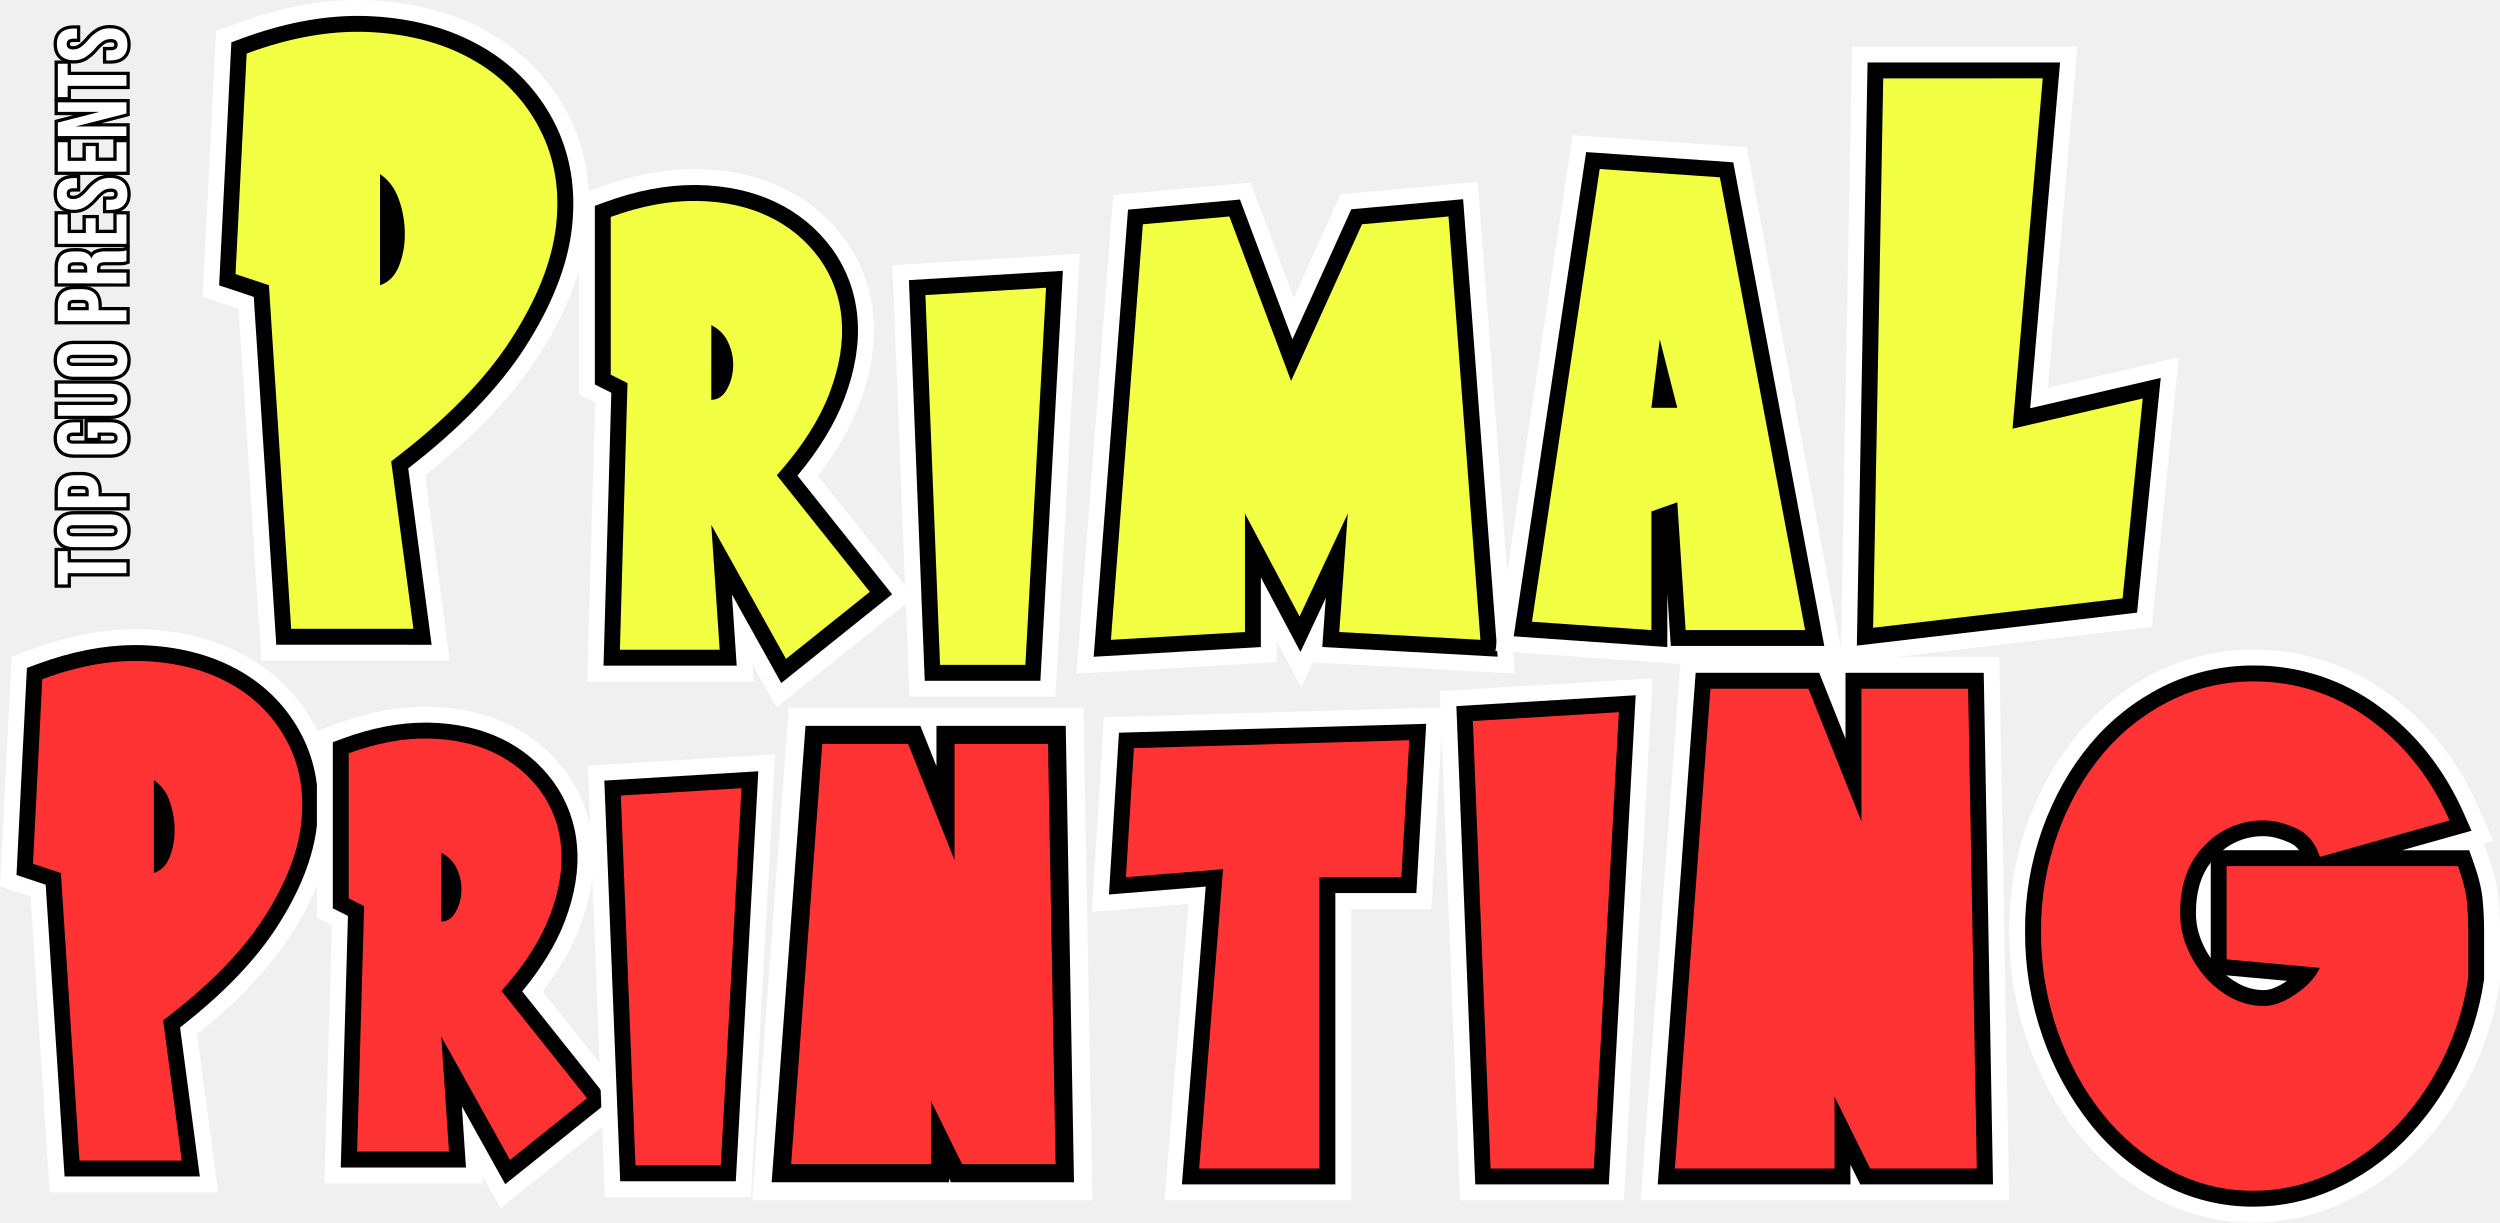
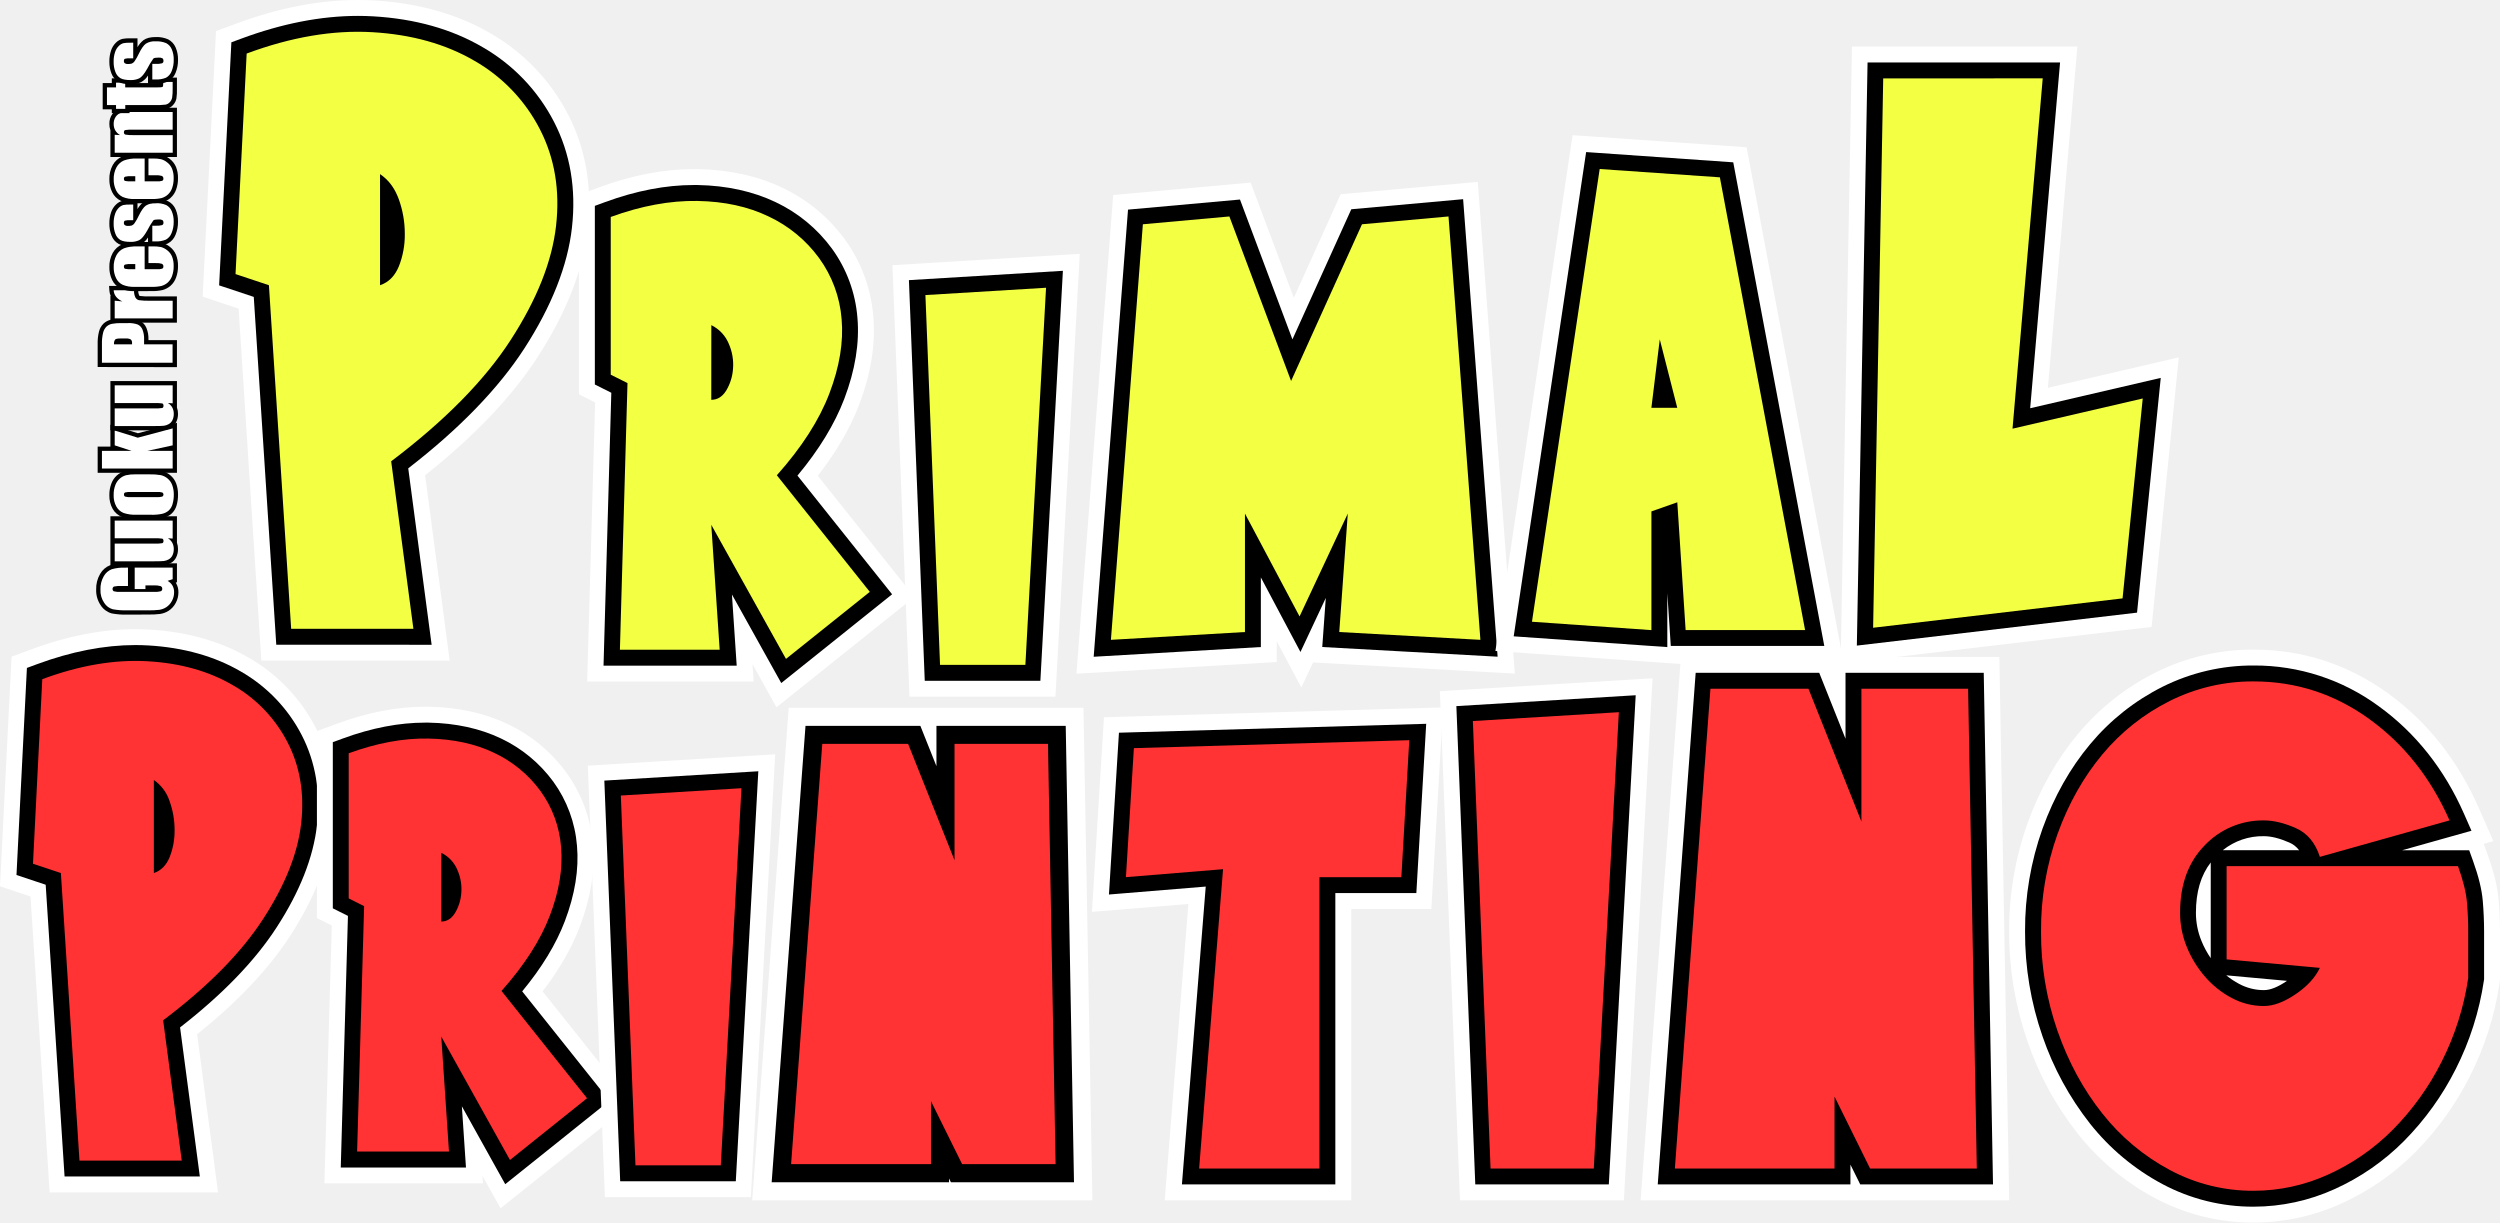
<svg xmlns="http://www.w3.org/2000/svg" viewBox="0 0 1572.8 769.15">
  <defs>
    <style>.cls-1{fill:#fff;}.cls-2{fill:#f2ff43;}.cls-3{fill:#f33;}</style>
  </defs>
  <g id="Layer_2" data-name="Layer 2">
    <g id="Layer_1-2" data-name="Layer 1">
      <path class="cls-1" d="M164.43,415.61,150.11,194.15l-22.62-7.54L135.9,19.54,148.25,15C175,5,200.85,0,225.23,0c3.4,0,6.83.1,10.19.29C263.21,1.91,287.84,8.87,308.61,21a124.82,124.82,0,0,1,48.84,51.13c11.11,21.59,15.25,45.87,12.31,72.15-2.85,25.42-13.48,52.48-31.59,80.44-16.1,24.85-39.88,49.82-70.73,74.27l15.47,116.62Z" />
      <path d="M173.81,405.61,159.65,186.79l-21.79-7.26,7.7-152.91,6.17-2.29C177.32,14.82,202,10,225.23,10c3.21,0,6.45.09,9.61.28,26.21,1.52,49.33,8,68.73,19.36a114.86,114.86,0,0,1,45,47.07c10.19,19.81,14,42.17,11.26,66.46-2.67,23.86-12.78,49.47-30,76.12-16.28,25.12-40.82,50.45-73,75.35l14.72,111Z" />
      <path class="cls-2" d="M260.08,395.61h-76.9l-14-216.18-21-7,7-138.74q41.94-15.59,79.05-13.44t64.26,18a104.48,104.48,0,0,1,41.14,43q14,27.15,10.21,60.76t-28.5,71.79Q296.65,252,246.1,290.21Zm-21-216.18q8.05-2.67,11.83-11.82a53.43,53.43,0,0,0,3.76-20.44,64.2,64.2,0,0,0-3.76-21.78q-3.78-10.48-11.83-15.86Z" />
      <path class="cls-1" d="M473.43,417.83l.73,10.95H369.4l5-175.6-10.19-5.1V122.52l13.11-4.81c20.48-7.5,40.36-11.31,59.09-11.31.86,0,1.72,0,2.57,0,19.93.37,37.89,4.34,53.37,11.8A103.13,103.13,0,0,1,531.5,150.6,95.23,95.23,0,0,1,549.4,199c1.54,17.37-1.46,36.09-8.9,55.63-5.61,14.71-14.33,29.71-26,44.69l60.77,76.22-86.79,69.43Z" />
      <path d="M460.47,374l3,44.78H379.69l4.9-171.69-10.36-5.19V129.51l6.56-2.41c19.37-7.1,38.09-10.7,55.64-10.7.8,0,1.6,0,2.39,0,18.48.34,35,4,49.22,10.81a93.35,93.35,0,0,1,35.38,29.25,85.45,85.45,0,0,1,16,43.35c1.4,15.85-1.39,33.06-8.29,51.19-6,15.77-15.9,32-29.43,48.22l59.54,74.66L491.5,429.72Z" />
      <path class="cls-2" d="M494.48,414.53l-47-84.37,5.28,78.62H390L394.77,241l-10.54-5.27V136.49Q413,126,438.64,126.42t45.06,9.83a82.82,82.82,0,0,1,31.63,26.13,75.18,75.18,0,0,1,14.15,38.35q1.9,21.57-7.67,46.74T488.73,299l58.48,73.34Zm-47-163q5.76,0,9.35-5.75a30.62,30.62,0,0,0,4.32-13.66,32.55,32.55,0,0,0-2.64-15.82,22.64,22.64,0,0,0-11-11.75Z" />
      <polygon class="cls-1" points="572.17 438.29 561.44 166.85 679.29 159.71 663.99 438.29 572.17 438.29" />
      <polygon points="581.78 428.29 571.82 176.24 668.69 170.37 654.52 428.29 581.78 428.29" />
      <path class="cls-2" d="M582.2,185.63l75.89-4.6-13,237.26H591.4Z" />
      <polygon class="cls-1" points="803.23 403.42 803.23 416.49 677.21 423.83 700.33 122.68 786.79 114.89 813.96 187.34 843.43 122.21 929.69 114.44 953.01 423.76 826.1 416.74 818.69 432.54 803.23 403.42" />
      <polygon points="709.66 131.88 780.1 125.53 813.09 213.51 850.13 131.65 920.48 125.31 942.18 413.14 831.86 407.05 834.08 376.18 818.14 410.18 793.23 363.27 793.23 407.06 688.06 413.18 709.66 131.88" />
      <path class="cls-2" d="M931.35,402.53l-88.79-4.91,5.36-74.51-30.34,64.7-34.35-64.7v74.51l-84.33,4.91L719,141.09l54.43-4.91,38.82,103.5,44.61-98.59,54.43-4.91Z" />
      <polygon class="cls-1" points="940.8 409.55 989.35 85.05 1098.82 92.68 1159.76 416.38 1058.94 416.38 1058.94 417.83 940.8 409.55" />
      <polygon points="952.3 400.33 997.87 95.67 1090.42 102.12 1147.7 406.38 1051.12 406.38 1048.94 373.18 1048.94 407.1 952.3 400.33" />
      <path class="cls-2" d="M1082,111.56l53.62,284.82h-75.16L1055.22,316l-16.28,5.74v74.68l-75.15-5.27,42.6-284.82Zm-43.08,145h16.28l-11-43.08Z" />
      <polygon class="cls-1" points="1165.1 29.29 1306.93 29.29 1288.38 243.97 1370.72 224.84 1353.61 394.41 1157.97 417.43 1165.1 29.29" />
      <polygon points="1174.92 39.29 1296.03 39.29 1277.23 256.83 1359.37 237.74 1344.46 385.42 1168.18 406.16 1174.92 39.29" />
      <path class="cls-2" d="M1285.12,49.29l-19,220.4,81.92-19-12.69,125.77-156.93,18.47,6.35-345.6Z" />
      <path class="cls-1" d="M31.24,750.15,19.2,564,0,557.56,7.28,413.13l12.34-4.59c22.71-8.44,44.77-12.72,65.55-12.72,2.93,0,5.86.09,8.73.25,23.77,1.38,44.87,7.36,62.7,17.77A107.57,107.57,0,0,1,198.72,458c9.6,18.65,13.18,39.59,10.65,62.24-2.44,21.77-11.51,44.9-26.94,68.73C169,609.61,149.38,630.37,124,650.69l13.19,99.46Z" />
      <path d="M40.62,740.15,28.74,556.6l-18.37-6.12,6.56-130.27,6.18-2.29c21.59-8,42.47-12.1,62.06-12.1,2.73,0,5.47.08,8.15.24,22.19,1.29,41.78,6.81,58.24,16.42a97.73,97.73,0,0,1,38.27,40c8.68,16.87,11.91,35.89,9.6,56.55C197.16,539.3,188.62,561,174,583.48c-13.59,21-34,42.11-60.72,62.88l12.44,93.79Z" />
      <path class="cls-3" d="M114.34,730.14H50l-11.7-180.9-17.55-5.85,5.85-116.1Q61.69,414.24,92.74,416t53.78,15.08a87.42,87.42,0,0,1,34.42,36q11.7,22.72,8.55,50.85T165.64,578q-20.7,32-63,63.9ZM96.79,549.24q6.75-2.25,9.9-9.9a44.53,44.53,0,0,0,3.15-17.1A53.51,53.51,0,0,0,106.69,504a25.86,25.86,0,0,0-9.9-13.28Z" />
      <path class="cls-1" d="M303.53,739.79l.32,4.67H204.09l4.64-162.21-9.35-4.67V459.93l13.12-4.81c19-7,37.5-10.5,54.91-10.5.81,0,1.61,0,2.4,0,18.57.35,35.32,4.06,49.78,11a96.42,96.42,0,0,1,36.6,30.28A89.24,89.24,0,0,1,373,531.24c1.44,16.22-1.35,33.68-8.29,51.9-5.09,13.36-12.93,27-23.36,40.54l56.14,70.4-82.58,66.07Z" />
      <path d="M290.57,696l2.58,38.51H214.38l4.52-158.3-9.52-4.76V466.91l6.56-2.4c17.91-6.56,35.23-9.89,51.47-9.89.75,0,1.48,0,2.22,0,17.12.32,32.47,3.7,45.62,10a86.66,86.66,0,0,1,32.86,27.16A79.48,79.48,0,0,1,363,532.12c1.3,14.71-1.28,30.67-7.67,47.46-5.51,14.45-14.51,29.25-26.81,44.1l54.89,68.83L317.85,745Z" />
      <path class="cls-3" d="M320.84,729.76l-43.23-77.64,4.85,72.34H224.67l4.41-154.39-9.7-4.86V473.9q26.46-9.69,50.07-9.26t41.46,9a76.34,76.34,0,0,1,29.12,24A69.21,69.21,0,0,1,353,533q1.75,19.86-7.06,43t-30.44,47.42l53.82,67.5Zm-43.23-150q5.29,0,8.6-5.29a28.25,28.25,0,0,0,4-12.57,29.89,29.89,0,0,0-2.43-14.56,20.86,20.86,0,0,0-10.14-10.81Z" />
      <polygon class="cls-1" points="380.55 753.15 369.82 481.7 487.68 474.56 472.37 753.15 380.55 753.15" />
      <polygon points="390.17 743.14 380.2 491.09 477.07 485.22 462.91 743.14 390.17 743.14" />
      <path class="cls-3" d="M390.58,500.48l75.89-4.6-13,237.26H399.78Z" />
      <polygon class="cls-1" points="473.23 755.15 496.2 445.29 681.63 445.29 687.25 755.15 473.23 755.15" />
      <polygon points="598.24 743.78 597.06 741.4 597.06 743.78 485.47 743.78 506.76 456.66 579.02 456.66 589.14 482.02 589.14 456.66 670.47 456.66 675.67 743.78 598.24 743.78" />
      <path class="cls-3" d="M571.32,468l29.19,73.18V468h58.8l4.79,264.4H605.3l-19.6-39.64v39.64h-88L517.31,468Z" />
      <polygon class="cls-1" points="732.74 755.15 747.64 568.69 686.97 573.67 694.53 451.23 907.87 445.05 900.49 571.85 850.09 571.85 850.09 755.15 732.74 755.15" />
      <polygon points="743.57 745.14 758.55 557.76 697.66 562.76 703.95 460.96 897.25 455.36 891.05 561.85 840.09 561.85 840.09 745.14 743.57 745.14" />
      <path class="cls-3" d="M881.62,551.85H830.09V735.14H754.4l15.05-188.31-61.1,5,5-81.16,173.26-5Z" />
      <polygon class="cls-1" points="918.52 755.15 905.85 434.84 1039.65 426.73 1021.61 755.15 918.52 755.15" />
      <polygon points="928.13 745.14 916.23 444.23 1029.05 437.39 1012.14 745.14 928.13 745.14" />
      <path class="cls-3" d="M926.61,453.62l91.84-5.56-15.77,287.08H937.74Z" />
      <polygon class="cls-1" points="1032.15 755.15 1057.49 413.29 1257.83 413.29 1264.02 755.15 1032.15 755.15" />
      <polygon points="1170.31 745.14 1164.14 732.68 1164.14 745.14 1042.92 745.14 1066.78 423.29 1144.51 423.29 1161.05 464.76 1161.05 423.29 1248.01 423.29 1253.84 745.14 1170.31 745.14" />
      <path class="cls-3" d="M1137.73,433.29l33.32,83.55V433.29h67.13l5.47,301.85h-67.13l-22.38-45.25v45.25H1053.69l22.38-301.85Z" />
      <path class="cls-1" d="M1417.89,769.15a130.77,130.77,0,0,1-62.2-15.42,155.33,155.33,0,0,1-48.62-40.64,196.88,196.88,0,0,1-31.5-57.83A208.41,208.41,0,0,1,1264,586a199.9,199.9,0,0,1,11.59-68.12c7.7-21.33,18.38-40.23,31.74-56.17a152.08,152.08,0,0,1,48.78-38.64,136.77,136.77,0,0,1,61.74-14.38c30.82,0,59.26,9.26,84.51,27.52,24.68,17.87,43.85,42.05,57,71.88l9.28,21.08-6.06,1.7,2.62,7.29c3.83,10.63,6,19.7,6.71,27.73.58,6.76.88,13.53.88,20.11v30.83l-.23,1.49a192.41,192.41,0,0,1-18.76,58.89,188.3,188.3,0,0,1-34.33,47.71,156.14,156.14,0,0,1-46.78,32.37A133.52,133.52,0,0,1,1417.89,769.15Z" />
      <path d="M1417.89,759.15a121,121,0,0,1-57.5-14.24,145.48,145.48,0,0,1-45.5-38A187.07,187.07,0,0,1,1285,652a198.36,198.36,0,0,1-11-66,189.77,189.77,0,0,1,11-64.72c7.3-20.22,17.39-38.11,30-53.15A142.14,142.14,0,0,1,1360.62,432a126.87,126.87,0,0,1,57.27-13.32,131.65,131.65,0,0,1,78.64,25.63c23.22,16.8,41.29,39.61,53.69,67.8l4.63,10.53-43.69,12.29h42.26l2.38,6.61c3.53,9.8,5.54,18,6.16,25.2.55,6.47.83,12.95.83,19.25v30.08l-.11.74a182.43,182.43,0,0,1-17.78,55.84,178.12,178.12,0,0,1-32.49,45.18,146,146,0,0,1-43.79,30.32A123.65,123.65,0,0,1,1417.89,759.15Zm-17.32-145.56a48.55,48.55,0,0,0,8.12,5.4,32.64,32.64,0,0,0,15.6,3.91c4,0,8.79-1.92,14.35-5.72l.16-.11Zm-9.75-71c-6.26,8.14-9.32,18.55-9.32,31.64A46.63,46.63,0,0,0,1385,592a58,58,0,0,0,5.81,10.8Zm55.57-7.69a14.78,14.78,0,0,0-6.13-4.84c-6-2.63-11.35-4-16-4a40,40,0,0,0-25.83,8.8Z" />
      <path class="cls-3" d="M1552,567.58q.81,9.33.8,18.4V615.3A171.8,171.8,0,0,1,1536,668.09a167.68,167.68,0,0,1-30.66,42.66,135.53,135.53,0,0,1-40.8,28.26,113.09,113.09,0,0,1-46.65,10.13,110.41,110.41,0,0,1-52.79-13.06,135,135,0,0,1-42.4-35.46q-17.87-22.39-28.26-52A187.65,187.65,0,0,1,1284.05,586a179.29,179.29,0,0,1,10.39-61.33q10.41-28.78,28.26-50.12a131.63,131.63,0,0,1,42.4-33.59,116.3,116.3,0,0,1,52.79-12.27q40,0,72.78,23.73t50.39,63.72l-81.58,22.93q-4.27-13.32-15.2-18.13t-20-4.8A50.46,50.46,0,0,0,1387,531.85q-15.48,15.74-15.46,42.4a56.23,56.23,0,0,0,4.26,21.59,66.57,66.57,0,0,0,11.47,18.66A57.69,57.69,0,0,0,1404,627.83a42.67,42.67,0,0,0,20.27,5.07q9.06,0,20-7.46t15.2-16.54l-58.66-5.33V544.92h145.57Q1551.19,558.25,1552,567.58Z" />
-       <polygon points="81.61 362.67 44.63 362.67 44.63 369.76 34.32 369.76 34.32 344.65 44.63 344.65 44.63 351.74 81.61 351.74 81.61 362.67" />
-       <path class="cls-1" d="M42.56,360.6v7.08H36.39V346.73h6.17v7.09h37v6.78Z" />
-       <path d="M82.23,333.91c0,3.91-1.18,7-3.5,9.16s-5.45,3.21-9.42,3.21H46.63c-4,0-7.16-1.08-9.43-3.21s-3.5-5.25-3.5-9.16,1.18-7,3.5-9.16,5.45-3.21,9.43-3.21H69.31c4,0,7.15,1.08,9.42,3.21S82.23,330,82.23,333.91Zm-38.21,0c0,.74,0,1.44,2.17,1.44H69.74c2.18,0,2.18-.7,2.18-1.44s0-1.44-2.18-1.44H46.19C44,332.47,44,333.17,44,333.91Z" />
-       <path class="cls-1" d="M77.32,341.55q-2.83,2.65-8,2.65H46.63q-5.19,0-8-2.65t-2.83-7.64q0-5,2.83-7.64t8-2.65H69.31q5.18,0,8,2.65t2.83,7.64Q80.15,338.91,77.32,341.55ZM69.74,330.4H46.19q-4.24,0-4.25,3.51t4.25,3.51H69.74q4.24,0,4.25-3.51T69.74,330.4Z" />
-       <path d="M81.61,321.13H34.32V309.07c0-3.95,1.13-7,3.37-9.1s5.35-3.08,9.37-3.08h4.25c4,0,7.17,1,9.36,3.08s3.38,5.15,3.38,9.1v1.13H81.61ZM53.73,309.07c0-.22,0-.76-.23-.95a3.21,3.21,0,0,0-1.76-.3H46.63a3.13,3.13,0,0,0-1.76.3c-.22.19-.24.73-.24.95v1.13h9.1Z" />
-       <path class="cls-1" d="M36.39,319.06v-10c0-3.37.91-5.89,2.72-7.58s4.45-2.52,8-2.52h4.25q5.23,0,7.95,2.52c1.81,1.69,2.71,4.21,2.71,7.58v3.21H79.54v6.78Zm19.42-10a3.16,3.16,0,0,0-.93-2.49,4.63,4.63,0,0,0-3.14-.84H46.63a4.68,4.68,0,0,0-3.15.84,3.19,3.19,0,0,0-.92,2.49v3.21H55.81Z" />
-       <path d="M82.23,275.79c0,3.88-1.17,6.92-3.48,9S73.32,288,69.31,288H46.63c-4,0-7.2-1.05-9.45-3.13s-3.48-5.17-3.48-9,1.17-6.91,3.48-9,5.43-3.14,9.45-3.14H52.4v10.56H46.19c-2.17,0-2.17.7-2.17,1.44s0,1.44,2.17,1.44h6.93V263.61H69.31c4,0,7.19,1.06,9.45,3.14S82.23,271.92,82.23,275.79ZM69.8,277.05c2.12,0,2.12-.7,2.12-1.44s0-1.44-2.12-1.44H63.43v2.88Z" />
-       <path class="cls-1" d="M77.35,283.31q-2.8,2.6-8,2.59H46.63q-5.25,0-8.05-2.59t-2.8-7.52q0-4.92,2.8-7.52t8.05-2.58h3.69v6.41H46.19q-4.24,0-4.25,3.51t4.25,3.51H69.8q4.19,0,4.19-3.51T69.8,272.1H61.36v3.38H55.19v-9.79H69.31q5.23,0,8,2.58t2.8,7.52Q80.15,280.72,77.35,283.31Z" />
-       <path d="M82.23,251.45c0,3.87-1.17,6.92-3.48,9s-5.43,3.14-9.44,3.14h-35V252.7H69.8c1.38,0,1.77-.32,1.81-.35s.31-.28.31-1-.23-1-.31-1-.43-.36-1.81-.36H34.32V239.27h35c4,0,7.19,1,9.45,3.14S82.23,247.57,82.23,251.45Z" />
-       <path class="cls-1" d="M77.35,259c-1.87,1.72-4.55,2.59-8,2.59H36.39v-6.78H69.8a4.65,4.65,0,0,0,3.2-.9,3.79,3.79,0,0,0,0-5.11,4.65,4.65,0,0,0-3.2-.89H36.39v-6.54H69.31c3.49,0,6.17.87,8,2.59s2.8,4.23,2.8,7.52S79.22,257.24,77.35,259Z" />
-       <path d="M82.23,226.74c0,3.91-1.18,7-3.5,9.15s-5.45,3.21-9.42,3.21H46.63c-4,0-7.16-1.08-9.43-3.21s-3.5-5.24-3.5-9.15,1.18-7,3.5-9.16,5.45-3.21,9.43-3.21H69.31c4,0,7.15,1.08,9.42,3.21S82.23,222.83,82.23,226.74Zm-38.21,0c0,.74,0,1.44,2.17,1.44H69.74c2.18,0,2.18-.7,2.18-1.44s0-1.44-2.18-1.44H46.19C44,225.3,44,226,44,226.74Z" />
-       <path class="cls-1" d="M77.32,234.38q-2.83,2.66-8,2.65H46.63q-5.19,0-8-2.65t-2.83-7.64q0-5,2.83-7.65c1.89-1.76,4.56-2.65,8-2.65H69.31c3.45,0,6.12.89,8,2.65s2.83,4.32,2.83,7.65S79.21,232.61,77.32,234.38Zm-7.58-11.16H46.19q-4.24,0-4.25,3.52t4.25,3.51H69.74q4.24,0,4.25-3.51T69.74,223.22Z" />
-       <path d="M81.61,204.1H34.32V192c0-3.95,1.13-7,3.37-9.1s5.35-3.08,9.37-3.08h4.25c4,0,7.17,1,9.36,3.08s3.38,5.15,3.38,9.1v1.13H81.61ZM53.73,192a1.59,1.59,0,0,0-.23-1,3.3,3.3,0,0,0-1.76-.29H46.63a3.22,3.22,0,0,0-1.76.29c-.22.2-.24.74-.24,1v1.13h9.1Z" />
-       <path class="cls-1" d="M36.39,202V192q0-5.06,2.72-7.58t8-2.53h4.25q5.23,0,7.95,2.53T62,192v3.2H79.54V202Zm19.42-10a3.19,3.19,0,0,0-.93-2.5,4.69,4.69,0,0,0-3.14-.83H46.63a4.74,4.74,0,0,0-3.15.83,3.22,3.22,0,0,0-.92,2.5v3.2H55.81Z" />
-       <path d="M81.61,165.71l-1.38.49a12.24,12.24,0,0,1-2.39.59,29.64,29.64,0,0,1-3.6.14H66.35c-2.11,0-2.72.41-2.82.49a2.44,2.44,0,0,0-.41,1.69v.27H81.61v10.93H34.32V168.19c0-4.05,1-7.12,3-9.12s5-3,9-3H49c4.2,0,6.81,1.22,8.44,2.78a7.37,7.37,0,0,1,2.36-1.65A17.16,17.16,0,0,1,66.72,156H74.3c1.16,0,2.09,0,2.76-.11a5.44,5.44,0,0,0,1.63-.45l2.92-1.3ZM52.81,169a2.3,2.3,0,0,0-.42-1.56c-.07-.08-.52-.43-2.07-.43H47a3.66,3.66,0,0,0-2.1.38c-.22.18-.26.7-.26,1v1h8.18Z" />
-       <path class="cls-1" d="M36.39,178.23v-10c0-3.49.82-6,2.44-7.64s4.12-2.41,7.49-2.41H49q6.72,0,8.5,4.44h.13a5.29,5.29,0,0,1,3-3.48,15.15,15.15,0,0,1,6.1-1H74.3a29.82,29.82,0,0,0,3-.12,7.42,7.42,0,0,0,2.25-.62v6.9a9.58,9.58,0,0,1-2,.5,30.24,30.24,0,0,1-3.32.12H66.35c-2,0-3.35.32-4.13,1a4,4,0,0,0-1.17,3.29v2.35H79.54v6.77ZM54.88,169a4.06,4.06,0,0,0-1-3.05,5,5,0,0,0-3.52-1H47a5.46,5.46,0,0,0-3.38.83,3.15,3.15,0,0,0-1,2.62v3.09H54.88Z" />
-       <polygon points="81.61 155.47 34.32 155.47 34.32 132.83 44.63 132.83 44.63 144.54 51.88 144.54 51.88 135.24 62.2 135.24 62.2 144.54 71.3 144.54 71.3 132.83 81.61 132.83 81.61 155.47" />
-       <path class="cls-1" d="M36.39,153.4V134.91h6.17v11.71H54v-9.31h6.16v9.31H73.37V134.91h6.17V153.4Z" />
-       <path d="M82.23,122.09c0,3.88-1.18,6.91-3.49,9s-5.43,3.06-9.43,3.06H64.77V123.59h5c2.12,0,2.12-.7,2.12-1.44s-.24-1-.32-1.06-.5-.38-1.92-.38a7.09,7.09,0,0,0-3.72.94,21.3,21.3,0,0,0-4.46,4.14,29,29,0,0,1-7.24,6.31A15.75,15.75,0,0,1,46.5,134c-3.93,0-7.07-1.05-9.32-3.13s-3.48-5.17-3.48-9,1.18-6.84,3.5-8.91,5.43-3,9.43-3h3.86v10.56h-4.3c-1.38,0-1.82.3-1.89.37s-.28.24-.28.94,0,1.32,2,1.32a6,6,0,0,0,3.28-.95,22,22,0,0,0,4.46-4.2,27.2,27.2,0,0,1,7.31-6.32,17,17,0,0,1,8.06-1.85c4.06,0,7.27,1.07,9.55,3.17S82.23,118.18,82.23,122.09Z" />
-       <path class="cls-1" d="M77.35,129.55q-2.8,2.52-8,2.52H66.84v-6.41h3q4.19,0,4.19-3.51a3.3,3.3,0,0,0-1-2.62,5,5,0,0,0-3.29-.89,9.17,9.17,0,0,0-4.78,1.23,22.59,22.59,0,0,0-5,4.56,27.37,27.37,0,0,1-6.69,5.86A13.62,13.62,0,0,1,46.5,132q-5.11,0-7.92-2.59t-2.8-7.52c0-3.24.93-5.7,2.8-7.36s4.55-2.5,8.05-2.5h1.78v6.41H46.19a5,5,0,0,0-3.23.86,3.14,3.14,0,0,0-1,2.53q0,3.39,4.13,3.39a8.19,8.19,0,0,0,4.38-1.26,24.15,24.15,0,0,0,4.93-4.59,25.3,25.3,0,0,1,6.71-5.86,14.92,14.92,0,0,1,7.09-1.6q5.31,0,8.14,2.62c1.89,1.75,2.83,4.28,2.83,7.61S79.22,127.86,77.35,129.55Z" />
-       <polygon points="81.61 110.05 34.32 110.05 34.32 87.41 44.63 87.41 44.63 99.12 51.88 99.12 51.88 89.82 62.2 89.82 62.2 99.12 71.3 99.12 71.3 87.41 81.61 87.41 81.61 110.05" />
-       <path class="cls-1" d="M36.39,108V89.49h6.17V101.2H54V91.89h6.16v9.31H73.37V89.49h6.17V108Z" />
-       <polygon points="81.61 72.91 63.89 77.49 81.61 77.49 81.61 87.68 34.32 87.68 34.32 75.49 46.2 72.46 34.32 72.46 34.32 62.27 81.61 62.27 81.61 72.91" />
-       <path class="cls-1" d="M36.39,85.6V77.1l25.83-6.59v-.13H36.39v-6H79.54v7L48,79.44v.13h31.5v6Z" />
-       <polygon points="81.61 56.06 44.63 56.06 44.63 63.15 34.32 63.15 34.32 38.05 44.63 38.05 44.63 45.14 81.61 45.14 81.61 56.06" />
-       <path class="cls-1" d="M42.56,54v7.09H36.39v-21h6.17v7.09h37V54Z" />
-       <path d="M82.23,28c0,3.89-1.18,6.92-3.49,9s-5.43,3.06-9.43,3.06H64.77V29.54h5c2.12,0,2.12-.7,2.12-1.44s-.24-1-.32-1.06-.5-.37-1.92-.37a7,7,0,0,0-3.72.94,20.76,20.76,0,0,0-4.46,4.14,28.76,28.76,0,0,1-7.24,6.3A15.75,15.75,0,0,1,46.5,40c-3.93,0-7.07-1.06-9.32-3.14s-3.48-5.17-3.48-9,1.18-6.85,3.5-8.92,5.43-3,9.43-3h3.86V26.42h-4.3a3.1,3.1,0,0,0-1.89.37c-.08.06-.28.24-.28.94s0,1.32,2,1.32a6,6,0,0,0,3.28-.95,22.14,22.14,0,0,0,4.46-4.19,27.08,27.08,0,0,1,7.31-6.33,17.08,17.08,0,0,1,8.06-1.84c4.06,0,7.27,1.06,9.55,3.17S82.23,24.13,82.23,28Z" />
-       <path class="cls-1" d="M77.35,35.5c-1.87,1.68-4.55,2.53-8,2.53H66.84V31.62h3Q74,31.62,74,28.1a3.3,3.3,0,0,0-1-2.62,5,5,0,0,0-3.29-.89,9.17,9.17,0,0,0-4.78,1.23,23.11,23.11,0,0,0-5,4.56,27.37,27.37,0,0,1-6.69,5.86A13.62,13.62,0,0,1,46.5,37.9q-5.11,0-7.92-2.59c-1.87-1.72-2.8-4.23-2.8-7.51s.93-5.7,2.8-7.37,4.55-2.5,8.05-2.5h1.78v6.41H46.19a4.91,4.91,0,0,0-3.23.87,3.12,3.12,0,0,0-1,2.52q0,3.39,4.13,3.39a8.19,8.19,0,0,0,4.38-1.26,24.15,24.15,0,0,0,4.93-4.59,25.3,25.3,0,0,1,6.71-5.86,15,15,0,0,1,7.09-1.6c3.54,0,6.25.88,8.14,2.62s2.83,4.28,2.83,7.61S79.22,33.82,77.35,35.5Z" />
+       <path d="M80.15,386.67a46.22,46.22,0,0,1-9.88-.76,12.17,12.17,0,0,1-6.84-5,16.52,16.52,0,0,1-2.93-10,18.38,18.38,0,0,1,2.5-9.87,12.5,12.5,0,0,1,6.35-5.48,28.42,28.42,0,0,1,9.24-1.17h32.73v11.9l-.77.26c.11.17.22.34.32.52a11.11,11.11,0,0,1,1.38,5.59,13.86,13.86,0,0,1-1.75,6.77,13.2,13.2,0,0,1-4.42,4.83,13.79,13.79,0,0,1-5.44,2,54.49,54.49,0,0,1-7.27.36Z" />
+       <path class="cls-1" d="M80.51,357.09v11.57h-4a20,20,0,0,0-4.78.33,1.74,1.74,0,0,0-.14,3,13.68,13.68,0,0,0,4.23.38H97.14a13,13,0,0,0,3.94-.38,1.51,1.51,0,0,0,1-1.54,1.7,1.7,0,0,0-1.07-1.72,12.67,12.67,0,0,0-4.18-.45H91.5v2.33H84.74V357.09h23.89v7.27l-3.19,1.07a8.16,8.16,0,0,1,3.09,3,8.36,8.36,0,0,1,1,4.25,11,11,0,0,1-1.42,5.46,10.46,10.46,0,0,1-3.5,3.86,11.07,11.07,0,0,1-4.38,1.65,52.72,52.72,0,0,1-6.89.33H80.15a44.12,44.12,0,0,1-9.26-.69,9.49,9.49,0,0,1-5.29-3.94,13.84,13.84,0,0,1-2.4-8.42,15.63,15.63,0,0,1,2.09-8.44,9.82,9.82,0,0,1,5-4.37,26.15,26.15,0,0,1,8.34-1Z" />
+       <path d="M69.46,355.8v-31h41.86v16.65a11.13,11.13,0,0,1,.66,3.88,11.39,11.39,0,0,1-1.2,5.42,8.3,8.3,0,0,1-3.43,3.53,11.37,11.37,0,0,1-4,1.28c-1.17.14-3.33.21-6.61.21Z" />
+       <path class="cls-1" d="M72.16,327.52h36.47v11.3l-3-.2a7.66,7.66,0,0,1,2.76,2.85,7.94,7.94,0,0,1,.93,3.89,8.86,8.86,0,0,1-.88,4.15,5.73,5.73,0,0,1-2.34,2.43,8.6,8.6,0,0,1-3,1c-1,.12-3.14.19-6.28.19H72.16V342H97a25.44,25.44,0,0,0,5.06-.26c.53-.17.8-.64.8-1.41s-.28-1.32-.83-1.47a30.77,30.77,0,0,0-5.3-.24H72.16Z" />
+       <path d="M85.76,326.56a25.17,25.17,0,0,1-8.91-1.28,11.81,11.81,0,0,1-5.93-5.07,16.72,16.72,0,0,1-2.12-8.71,19.52,19.52,0,0,1,1.32-7.45,12.79,12.79,0,0,1,8.34-7.69,25,25,0,0,1,6.5-.64h8.93a39.1,39.1,0,0,1,7.79.56,12.86,12.86,0,0,1,5.42,2.66,12.24,12.24,0,0,1,3.76,5.31A19.44,19.44,0,0,1,112,311a23.72,23.72,0,0,1-.94,7.06,11.17,11.17,0,0,1-3.25,5.19,12.4,12.4,0,0,1-5,2.59,31.69,31.69,0,0,1-7.65.69Z" />
+       <path class="cls-1" d="M85,298.42h8.93a37.83,37.83,0,0,1,7.22.49A10.17,10.17,0,0,1,105.4,301a9.7,9.7,0,0,1,2.94,4.16,16.71,16.71,0,0,1,1,5.84,20.79,20.79,0,0,1-.82,6.24,8.49,8.49,0,0,1-2.44,4,9.55,9.55,0,0,1-4,2,29.34,29.34,0,0,1-7,.61H85.76a22.89,22.89,0,0,1-7.94-1.1,9.12,9.12,0,0,1-4.59-4,13.88,13.88,0,0,1-1.73-7.31,16.77,16.77,0,0,1,1.11-6.42A10.11,10.11,0,0,1,79.19,299,23.34,23.34,0,0,1,85,298.42Zm-2.75,11.1a12.26,12.26,0,0,0-3.53.3,1.24,1.24,0,0,0-.72,1.29,1.3,1.3,0,0,0,.72,1.32,11.19,11.19,0,0,0,3.53.33H98.68a10.61,10.61,0,0,0,3.36-.33,1.49,1.49,0,0,0,.07-2.59,9.27,9.27,0,0,0-3.08-.32Z" />
+       <polygon points="61.44 297.46 61.44 280.97 69.46 280.96 69.46 267.19 86.74 272.56 111.32 266 111.32 297.46 61.44 297.46" />
+       <path class="cls-1" d="M72.16,270.85l14.52,4.51,21.95-5.85v10.67l-15.9,3.47h15.9v11.1H64.13v-11.1H82.81l-10.65-3.47Z" />
+       <path d="M69.46,270.72v-31h41.86V256.4a11.07,11.07,0,0,1,.66,3.87,11.36,11.36,0,0,1-1.2,5.42,8.38,8.38,0,0,1-3.43,3.54,11.37,11.37,0,0,1-4,1.28c-1.17.14-3.33.21-6.61.21Z" />
+       <path class="cls-1" d="M72.16,242.44h36.47v11.29l-3-.19a7.71,7.71,0,0,1,2.76,2.84,8,8,0,0,1,.93,3.89,8.83,8.83,0,0,1-.88,4.15,5.73,5.73,0,0,1-2.34,2.43,8.4,8.4,0,0,1-3,1q-1.57.19-6.28.19H72.16v-11.1H97a26.31,26.31,0,0,0,5.06-.26c.53-.18.8-.65.8-1.42s-.28-1.31-.83-1.47a32.51,32.51,0,0,0-5.3-.23H72.16Z" />
+       <path d="M61.44,230.9V216.55a29.3,29.3,0,0,1,.85-8,10.69,10.69,0,0,1,2.91-5.05,10.07,10.07,0,0,1,4.61-2.37,32.55,32.55,0,0,1,6.77-.52h3.88a18.17,18.17,0,0,1,7.31,1.12,8.65,8.65,0,0,1,4.36,4.59,17.86,17.86,0,0,1,1.27,7.24v.41h17.92v17Z" />
+       <path class="cls-1" d="M64.13,228.2V216.55a27.56,27.56,0,0,1,.74-7.27A8.09,8.09,0,0,1,67,205.46a7.31,7.31,0,0,1,3.39-1.73,30.5,30.5,0,0,1,6.17-.46h3.88a16.25,16.25,0,0,1,6.21.88,6,6,0,0,1,3,3.23,15.25,15.25,0,0,1,1,6.15v3.1h17.92V228.2Zm7.61-11.57H83.07c0-.33,0-.61,0-.85a2.68,2.68,0,0,0-.78-2.21,5.7,5.7,0,0,0-3.26-.62H75.4c-1.52,0-2.51.24-3,.71A4.49,4.49,0,0,0,71.74,216.63Z" />
+       <path d="M69.46,203V186.22l.19,0a10.19,10.19,0,0,1-.84-3.45l-.19-2.88H87v2.7a6.78,6.78,0,0,0,.46,3.13c.23.4.42.45.55.48a37.44,37.44,0,0,0,6.18.26h17.1V203Z" />
+       <path class="cls-1" d="M72.16,189.18l4.79.44q-5.15-2.43-5.45-7H84.33a9.32,9.32,0,0,0,.83,4.48,3.46,3.46,0,0,0,2.29,1.76,41.1,41.1,0,0,0,6.77.33h14.41v11.1H72.16Z" />
+       <path d="M84.74,183.16a20.44,20.44,0,0,1-8.68-1.55,11.52,11.52,0,0,1-5.5-5.46,17.59,17.59,0,0,1-1.76-8,17.85,17.85,0,0,1,2.14-9.07,12.47,12.47,0,0,1,6-5.39,24.39,24.39,0,0,1,9.27-1.43h9.89a26.56,26.56,0,0,1,5.81.5,13.2,13.2,0,0,1,4.89,2.47,12.34,12.34,0,0,1,3.94,5.06,18,18,0,0,1,1.25,7.09,20.24,20.24,0,0,1-1.19,7.16,12.65,12.65,0,0,1-3.57,5.3,12.84,12.84,0,0,1-4.94,2.62,27.42,27.42,0,0,1-6.9.67Z" />
+       <path class="cls-1" d="M91,155v14.37h7.88a8.68,8.68,0,0,0,3.19-.36,1.37,1.37,0,0,0,.72-1.37,1.67,1.67,0,0,0-1-1.69,10.46,10.46,0,0,0-3.67-.43H93.4V155h2.69a24.48,24.48,0,0,1,5.2.42,10.55,10.55,0,0,1,3.87,2,9.52,9.52,0,0,1,3.09,4,15.28,15.28,0,0,1,1,6,17.43,17.43,0,0,1-1,6.21,10,10,0,0,1-2.79,4.19,10.12,10.12,0,0,1-3.9,2.08,25.53,25.53,0,0,1-6.2.57H84.74a18.13,18.13,0,0,1-7.54-1.29A8.86,8.86,0,0,1,73,174.94a14.91,14.91,0,0,1-1.47-6.76,15.14,15.14,0,0,1,1.77-7.71,9.79,9.79,0,0,1,4.7-4.26A22.12,22.12,0,0,1,86.2,155ZM85.1,166.12H82.43a13.53,13.53,0,0,0-3.65.3,1.19,1.19,0,0,0-.82,1.24c0,.77.23,1.24.7,1.43a14.73,14.73,0,0,0,3.77.27H85.1Z" />
+       <path d="M82.27,154.88c-3.41,0-6-.49-7.75-1.49a10.13,10.13,0,0,1-4.39-5.26,19.65,19.65,0,0,1-1.33-7.43,21.14,21.14,0,0,1,1.08-7.09,12.16,12.16,0,0,1,3.17-5,8.94,8.94,0,0,1,4-2.27,22.21,22.21,0,0,1,4.62-.36H86.5v5.56a14.9,14.9,0,0,1,3.7-4.39c1.88-1.36,4.38-2,7.65-2a17.53,17.53,0,0,1,7.94,1.45,10.3,10.3,0,0,1,4.73,5.15,18.53,18.53,0,0,1,1.46,7.64,20.62,20.62,0,0,1-1.55,8.32,10.55,10.55,0,0,1-4.83,5.47,18.15,18.15,0,0,1-8,1.41H93.12v-5.21a11.94,11.94,0,0,1-4.37,4.17A14.85,14.85,0,0,1,82.27,154.88Z" />
+       <path class="cls-1" d="M83.81,128.69v9.84h-2a10.7,10.7,0,0,0-3.2.28c-.45.2-.67.68-.67,1.45a1.64,1.64,0,0,0,.61,1.4,3.09,3.09,0,0,0,1.86.47,9.11,9.11,0,0,0,2.46-.24,3.89,3.89,0,0,0,1.72-1.4,31,31,0,0,0,2.72-4.79c1.57-3.23,3.06-5.35,4.45-6.35a10.26,10.26,0,0,1,6.07-1.51,15.29,15.29,0,0,1,6.72,1.15,7.67,7.67,0,0,1,3.49,3.86,15.72,15.72,0,0,1,1.23,6.53,18,18,0,0,1-1.32,7.24,7.92,7.92,0,0,1-3.58,4.14,15.86,15.86,0,0,1-6.81,1.12H95.82V142h2.31a12.09,12.09,0,0,0,3.82-.37,1.43,1.43,0,0,0,.88-1.47,2,2,0,0,0-.59-1.65,4.48,4.48,0,0,0-2.49-.46q-2.61,0-3.27.6a50.52,50.52,0,0,0-3.9,6.46q-2.76,4.89-5,6a12.17,12.17,0,0,1-5.32,1.07q-4.36,0-6.44-1.15a7.49,7.49,0,0,1-3.21-3.92,16.91,16.91,0,0,1-1.12-6.41,18,18,0,0,1,.92-6.17,9.43,9.43,0,0,1,2.43-3.91,6.56,6.56,0,0,1,2.8-1.64,19.75,19.75,0,0,1,4-.29Z" />
+       <path d="M84.74,127.89a20.45,20.45,0,0,1-8.68-1.54,11.5,11.5,0,0,1-5.5-5.47,17.59,17.59,0,0,1-1.76-8,17.85,17.85,0,0,1,2.14-9.07,12.4,12.4,0,0,1,6-5.38A24.19,24.19,0,0,1,86.2,97h9.89a26.66,26.66,0,0,1,5.81.49,13.2,13.2,0,0,1,4.89,2.47,12.4,12.4,0,0,1,3.94,5.06,18,18,0,0,1,1.25,7.09,20.34,20.34,0,0,1-1.19,7.17,12.61,12.61,0,0,1-3.57,5.29,12.84,12.84,0,0,1-4.94,2.62,27.42,27.42,0,0,1-6.9.67Z" />
+       <path class="cls-1" d="M91,99.72v14.37h7.88a9,9,0,0,0,3.19-.35,1.39,1.39,0,0,0,.72-1.38,1.68,1.68,0,0,0-1-1.69,10.53,10.53,0,0,0-3.67-.42H93.4V99.72h2.69a23.72,23.72,0,0,1,5.2.43,10.51,10.51,0,0,1,3.87,2,9.58,9.58,0,0,1,3.09,4,15.28,15.28,0,0,1,1,6,17.43,17.43,0,0,1-1,6.21,9.68,9.68,0,0,1-6.69,6.27,25.44,25.44,0,0,1-6.2.58H84.74a18.13,18.13,0,0,1-7.54-1.29A8.93,8.93,0,0,1,73,119.67a14.91,14.91,0,0,1-1.47-6.76,15.17,15.17,0,0,1,1.77-7.71,9.79,9.79,0,0,1,4.7-4.26,22.12,22.12,0,0,1,8.23-1.22ZM85.1,110.85H82.43a13.53,13.53,0,0,0-3.65.3,1.2,1.2,0,0,0-.82,1.24c0,.77.23,1.25.7,1.43a14.73,14.73,0,0,0,3.77.27H85.1Z" />
+       <path d="M69.46,98.79V81.94h0A11,11,0,0,1,68.8,78a10.26,10.26,0,0,1,1.88-6.28,8.65,8.65,0,0,1,4.89-3.34,32.93,32.93,0,0,1,7.5-.6h28.25v31Z" />
+       <path class="cls-1" d="M72.16,84.8l3.36.19a8.39,8.39,0,0,1-3-2.95,8,8,0,0,1-1-4,7.67,7.67,0,0,1,1.34-4.67A6,6,0,0,1,76.24,71a30.91,30.91,0,0,1,6.83-.52h25.56v11.1H83.37a23.83,23.83,0,0,0-4.59.25c-.55.17-.82.62-.82,1.37a1.37,1.37,0,0,0,.94,1.49A24.12,24.12,0,0,0,84,85h24.66v11.1H72.16Z" />
+       <path d="M70.34,71.17V68.78H64.6V52.26h5.74v-3H81.5v3H98.32c.73,0,1.29,0,1.72,0,0-.21,0-.46,0-.74v-2.7h11.27V56A33.41,33.41,0,0,1,111,61.9a8.45,8.45,0,0,1-2.12,4.17,7.52,7.52,0,0,1-4,2.35c-.8.17-2.38.36-7.45.36H81.5v2.39Z" />
+       <path class="cls-1" d="M67.29,55H73V52h5.77v3H98.32c2.4,0,3.74-.12,4-.37s.41-1.28.41-3.09h5.89V56a31.91,31.91,0,0,1-.32,5.41,5.77,5.77,0,0,1-1.46,2.86,4.8,4.8,0,0,1-2.61,1.54,46.58,46.58,0,0,1-6.91.3H78.81v2.39H73V66.08H67.29Z" />
+       <path d="M82.27,53c-3.41,0-6-.49-7.75-1.49a10.13,10.13,0,0,1-4.39-5.26,19.61,19.61,0,0,1-1.33-7.43,21.14,21.14,0,0,1,1.08-7.09,12.16,12.16,0,0,1,3.17-5,8.94,8.94,0,0,1,4-2.27,22.21,22.21,0,0,1,4.62-.36H86.5V29.7a14.9,14.9,0,0,1,3.7-4.39c1.88-1.36,4.38-2,7.65-2a17.53,17.53,0,0,1,7.94,1.45,10.3,10.3,0,0,1,4.73,5.15A18.53,18.53,0,0,1,112,37.53a20.62,20.62,0,0,1-1.55,8.32,10.55,10.55,0,0,1-4.83,5.47,18.15,18.15,0,0,1-8,1.41H93.12V47.52a11.94,11.94,0,0,1-4.37,4.17A14.85,14.85,0,0,1,82.27,53Z" />
+       <path class="cls-1" d="M83.81,26.84v9.84h-2a10.24,10.24,0,0,0-3.2.29c-.45.19-.67.67-.67,1.44a1.64,1.64,0,0,0,.61,1.4,3.09,3.09,0,0,0,1.86.47A9.11,9.11,0,0,0,82.89,40a3.89,3.89,0,0,0,1.72-1.4,31,31,0,0,0,2.72-4.79c1.57-3.23,3.06-5.34,4.45-6.35A10.26,10.26,0,0,1,97.85,26a15.29,15.29,0,0,1,6.72,1.15A7.67,7.67,0,0,1,108.06,31a15.72,15.72,0,0,1,1.23,6.53A18,18,0,0,1,108,44.77a7.92,7.92,0,0,1-3.58,4.14A15.86,15.86,0,0,1,97.58,50H95.82V40.19h2.31a12.09,12.09,0,0,0,3.82-.37,1.43,1.43,0,0,0,.88-1.47,2,2,0,0,0-.59-1.65,4.48,4.48,0,0,0-2.49-.46q-2.61,0-3.27.6a51.38,51.38,0,0,0-3.9,6.46q-2.76,4.89-5,6a12.17,12.17,0,0,1-5.32,1.08q-4.36,0-6.44-1.16a7.49,7.49,0,0,1-3.21-3.92,16.91,16.91,0,0,1-1.12-6.41,18,18,0,0,1,.92-6.17,9.32,9.32,0,0,1,2.43-3.9,6.49,6.49,0,0,1,2.8-1.65,19.75,19.75,0,0,1,4-.29Z" />
    </g>
  </g>
</svg>
